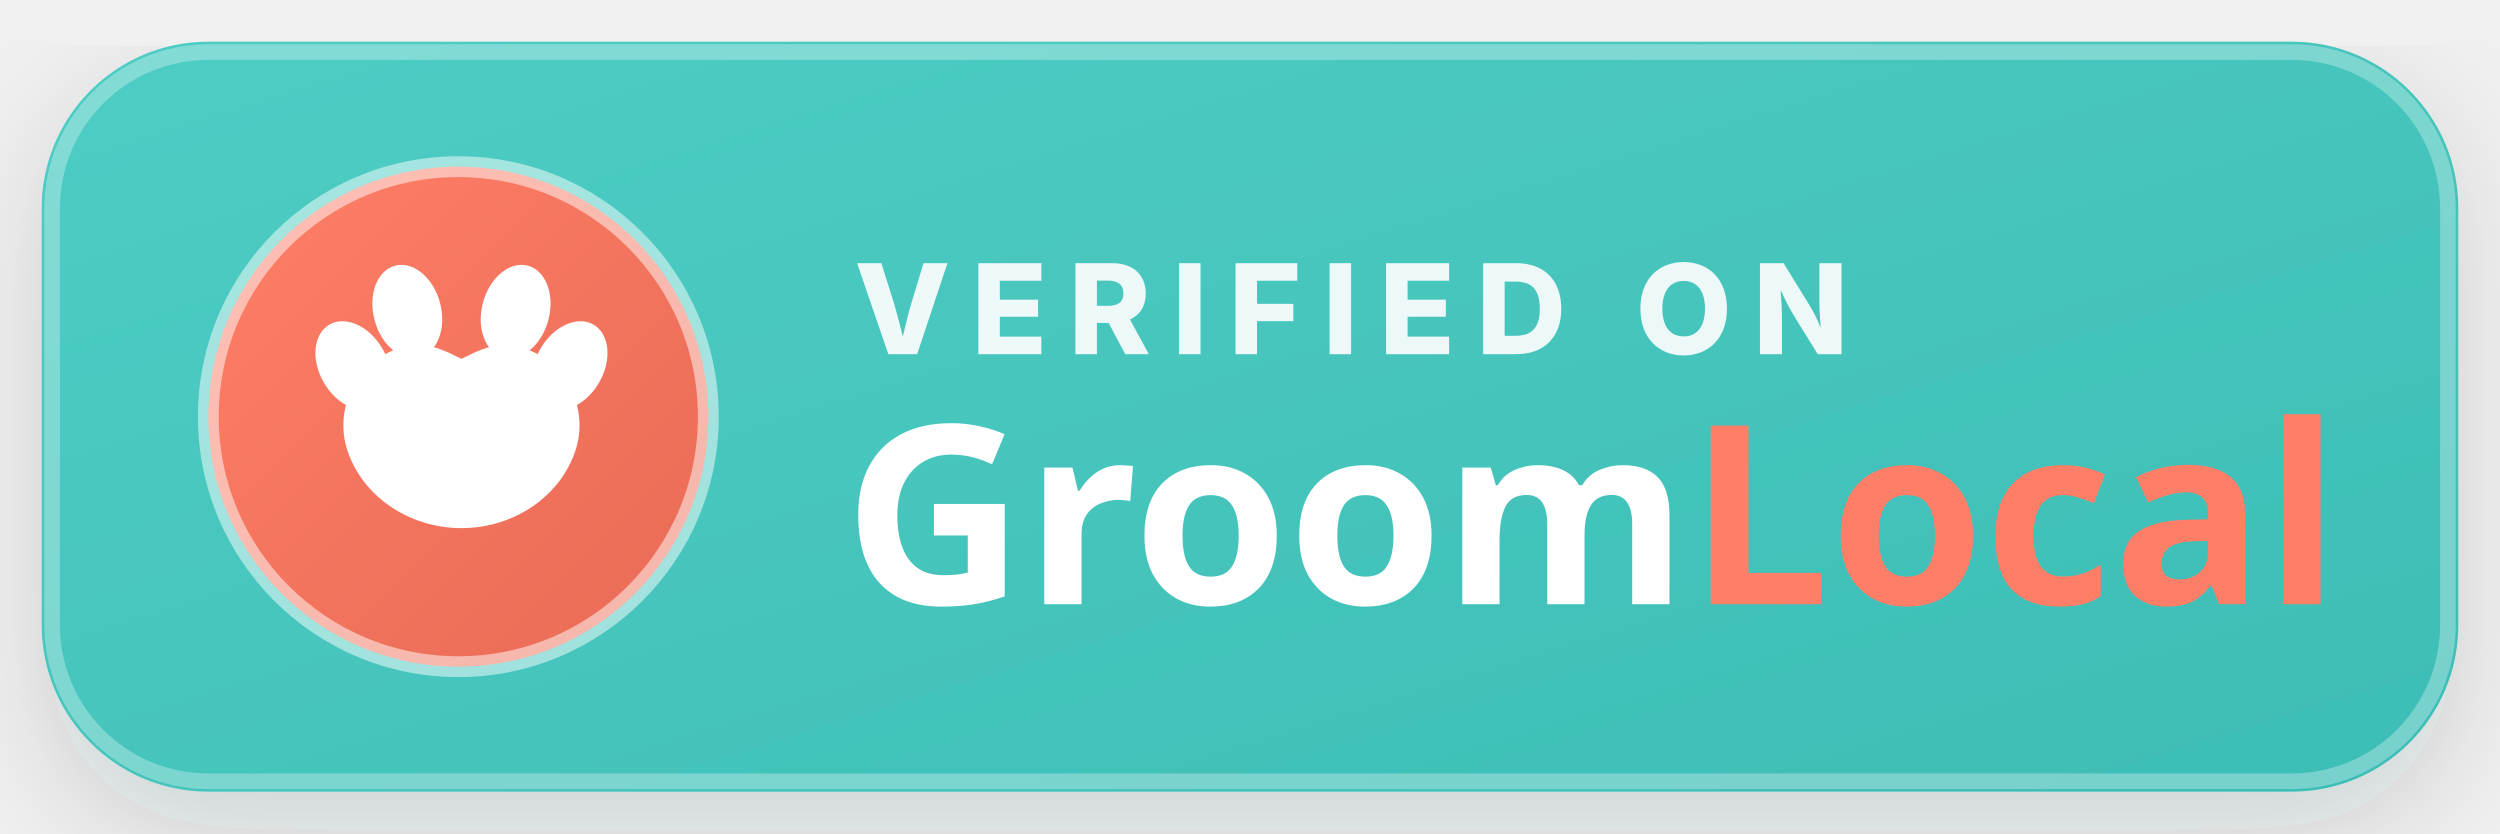
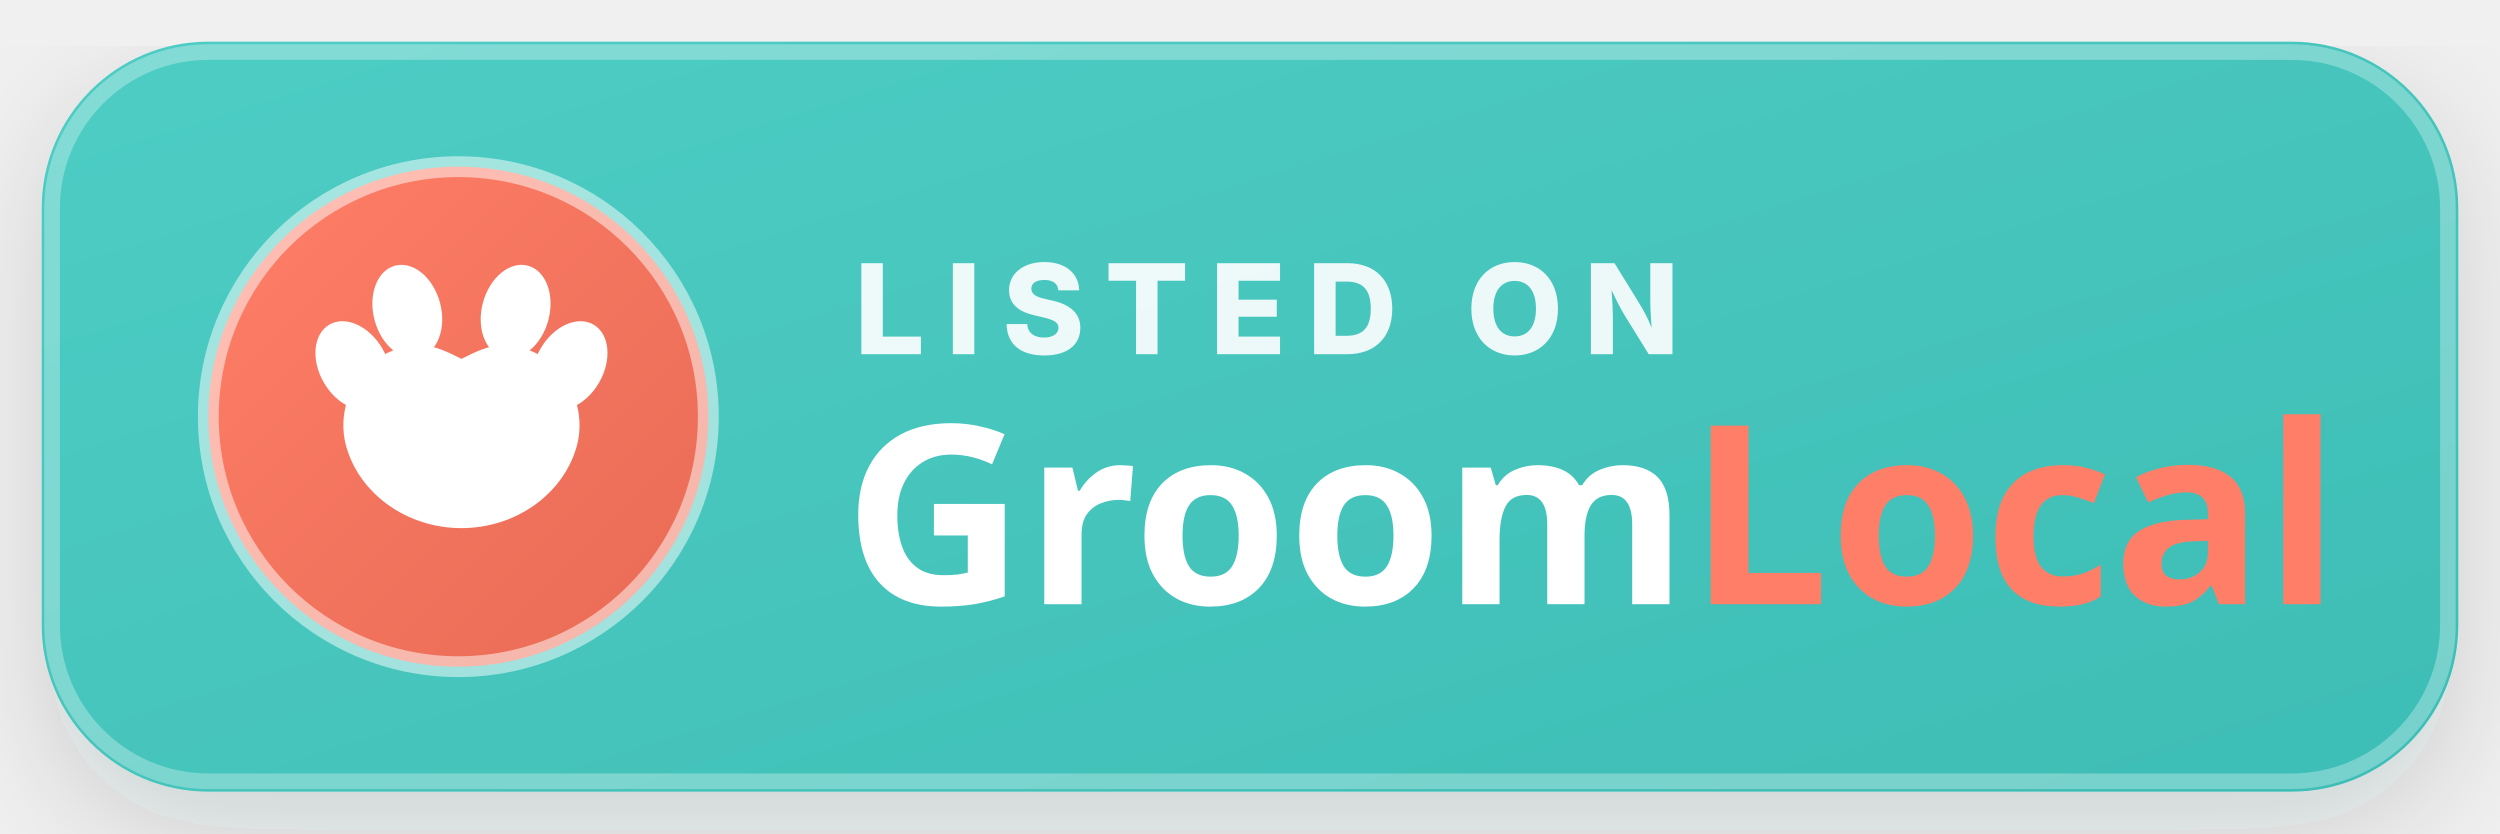
<svg xmlns="http://www.w3.org/2000/svg" viewBox="0 0 240 80" width="240" height="80">
  <defs>
    <linearGradient id="bgGrad" x1="0%" y1="0%" x2="100%" y2="100%">
      <stop offset="0%" stop-color="#4ECDC4" />
      <stop offset="100%" stop-color="#3DBDB5" />
    </linearGradient>
    <linearGradient id="accentGrad" x1="0%" y1="0%" x2="100%" y2="100%">
      <stop offset="0%" stop-color="#FF7E67" />
      <stop offset="100%" stop-color="#E86B55" />
    </linearGradient>
    <filter id="shadow" x="-5%" y="-5%" width="110%" height="120%">
      <feDropShadow dx="0" dy="4" stdDeviation="6" flood-color="#1E293B" flood-opacity="0.15" />
    </filter>
  </defs>
  <rect x="4" y="4" width="232" height="72" rx="16" fill="url(#bgGrad)" filter="url(#shadow)" />
  <rect x="5" y="5" width="230" height="70" rx="15" fill="none" stroke="#FFFFFF" stroke-opacity="0.3" stroke-width="1.5" />
  <circle cx="44" cy="40" r="24" fill="url(#accentGrad)" />
  <circle cx="44" cy="40" r="24" fill="none" stroke="#FFFFFF" stroke-opacity="0.5" stroke-width="2" />
  <g fill="#FFFFFF" transform="translate(30, 26) scale(0.65)">
    <path d="M22,38 C14,38 7,33 5,26 C3,19 8,11 16,11 C18,11 20,12 22,13 C24,12 26,11 28,11 C36,11 41,19 39,26 C37,33 30,38 22,38 Z" />
    <ellipse cx="6" cy="14" rx="5" ry="7" transform="rotate(-30 6 14)" />
    <ellipse cx="14" cy="6" rx="5" ry="7" transform="rotate(-15 14 6)" />
    <ellipse cx="30" cy="6" rx="5" ry="7" transform="rotate(15 30 6)" />
    <ellipse cx="38" cy="14" rx="5" ry="7" transform="rotate(30 38 14)" />
  </g>
-   <text x="82" y="34" font-family="'Inter', system-ui, sans-serif" font-weight="800" font-size="12" fill="#FFFFFF" letter-spacing="2" opacity="0.9">VERIFIED ON</text>
+   <text x="82" y="34" font-family="'Inter', system-ui, sans-serif" font-weight="800" font-size="12" fill="#FFFFFF" letter-spacing="2" opacity="0.9">LISTED ON</text>
  <text x="81" y="58" font-family="'Fredoka', system-ui, sans-serif" font-weight="700" font-size="24" fill="#FFFFFF">Groom<tspan fill="#FF7E67">Local</tspan>
  </text>
</svg>
